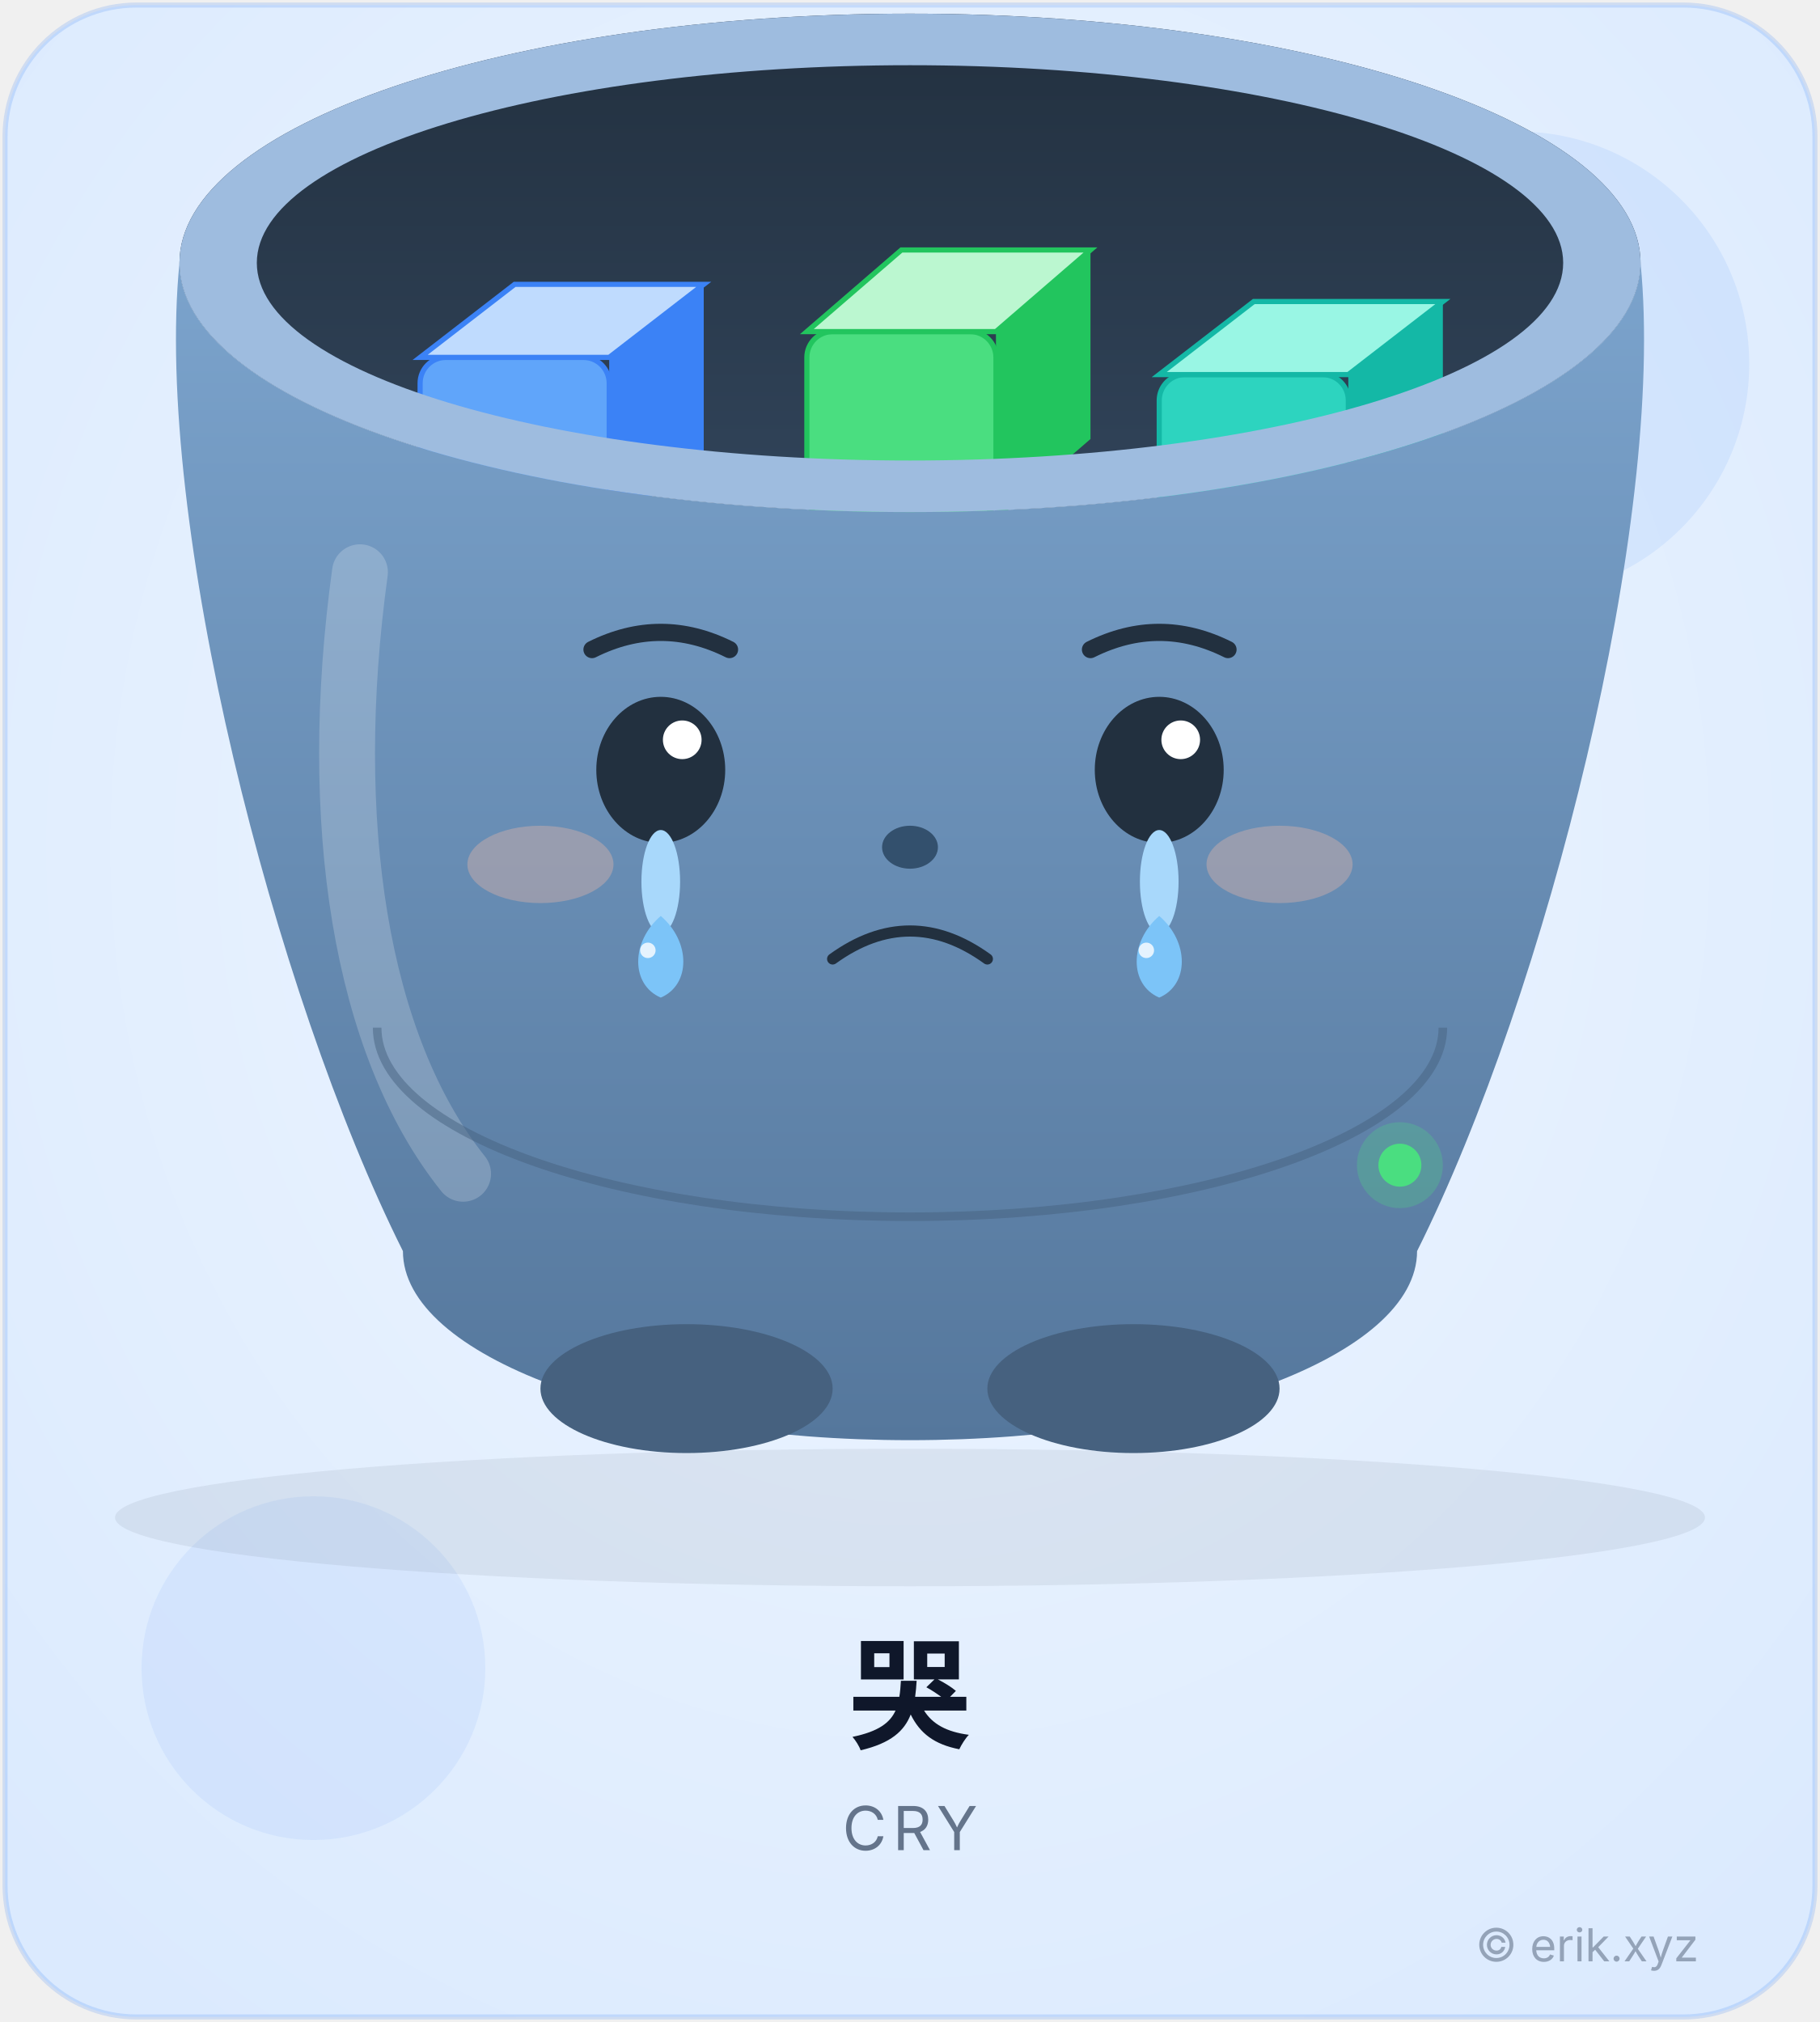
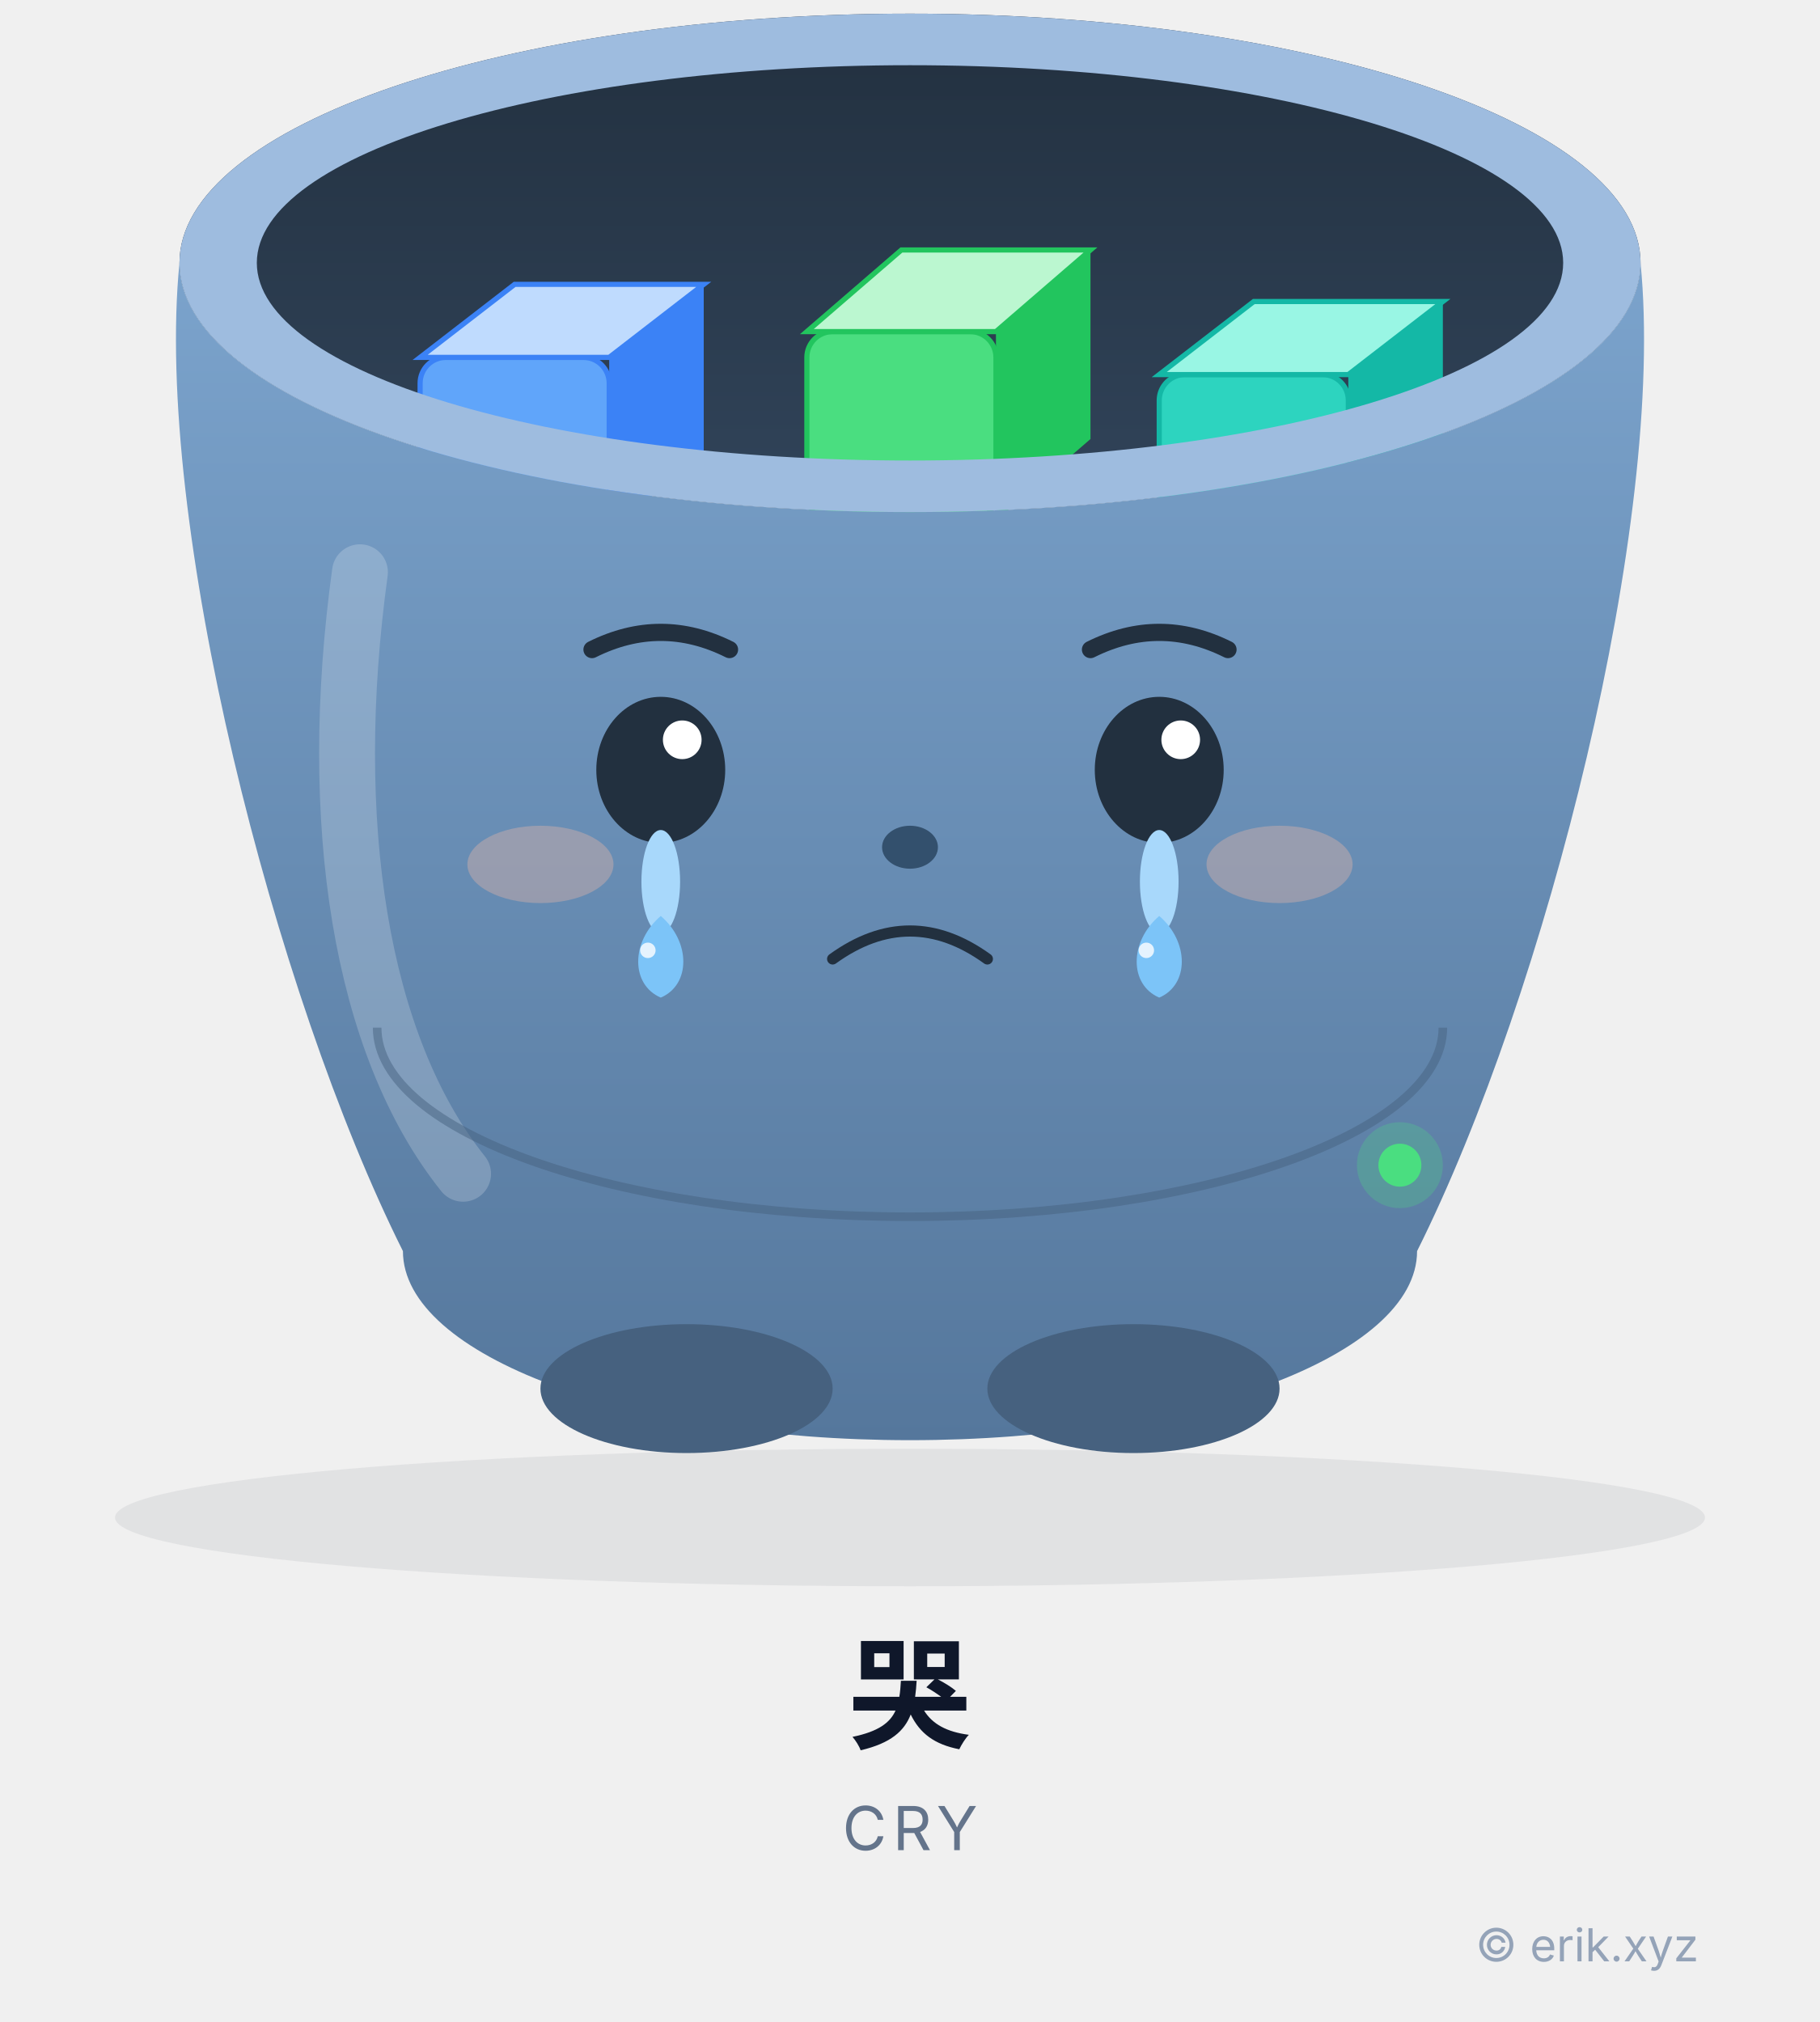
<svg xmlns="http://www.w3.org/2000/svg" xmlns:xlink="http://www.w3.org/1999/xlink" viewBox="0 0 360 400" width="360" height="400" font-family="-apple-system, BlinkMacSystemFont, 'Segoe UI', 'Noto Sans SC', 'PingFang SC', 'Microsoft YaHei', sans-serif">
  <defs>
-     <radialGradient id="bgGrad" cx="50%" cy="42%" r="70%">
-       <stop offset="0" stop-color="#eff6ff" />
-       <stop offset="1" stop-color="#dbeafe" />
-     </radialGradient>
    <linearGradient id="bodyGrad" x1="0" y1="0" x2="0" y2="1">
      <stop offset="0" stop-color="#7ba3cc" />
      <stop offset="1" stop-color="#55779c" />
    </linearGradient>
    <linearGradient id="insideGrad" x1="0" y1="0" x2="0" y2="1">
      <stop offset="0" stop-color="#22303f" />
      <stop offset="1" stop-color="#31445a" />
    </linearGradient>
    <g id="bucket">
      <ellipse cx="280" cy="492" rx="185" ry="16" fill="#0f172a" opacity="0.07" />
      <ellipse cx="280" cy="200" rx="170" ry="58" fill="url(#insideGrad)" />
      <g>
        <rect x="166" y="222" width="44" height="40" rx="6" fill="#60a5fa" stroke="#3b82f6" stroke-width="1.2" />
        <polygon points="166,222 188,205 232,205 210,222" fill="#bfdbfe" stroke="#3b82f6" stroke-width="1.2" />
        <polygon points="210,222 232,205 232,245 210,262" fill="#3b82f6" />
      </g>
      <g>
        <rect x="256" y="216" width="44" height="44" rx="6" fill="#4ade80" stroke="#22c55e" stroke-width="1.2" />
        <polygon points="256,216 278,197 322,197 300,216" fill="#bbf7d0" stroke="#22c55e" stroke-width="1.2" />
        <polygon points="300,216 322,197 322,241 300,260" fill="#22c55e" />
      </g>
      <g>
        <rect x="338" y="226" width="44" height="38" rx="6" fill="#2dd4bf" stroke="#14b8a6" stroke-width="1.2" />
        <polygon points="338,226 360,209 404,209 382,226" fill="#99f6e4" stroke="#14b8a6" stroke-width="1.2" />
        <polygon points="382,226 404,209 404,245 382,264" fill="#14b8a6" />
      </g>
      <path d="M450,200 A170,58 0 0 1 110,200 C104,260 132,370 162,430 A118,44 0 0 0 398,430 C428,370 456,260 450,200 Z" fill="url(#bodyGrad)" />
      <path d="M152,272 C144,330 152,382 176,412" fill="none" stroke="#ffffff" stroke-width="13" stroke-linecap="round" opacity="0.2" />
      <path d="M156,378 A124,44 0 0 0 404,378" fill="none" stroke="#46617f" stroke-width="2" opacity="0.5" />
      <path fill-rule="evenodd" fill="#9ebcdf" d="M110,200 A170,58 0 0 1 450,200 A170,58 0 0 1 110,200 Z M128,200 A152,46 0 0 0 432,200 A152,46 0 0 0 128,200 Z" />
      <ellipse cx="228" cy="462" rx="34" ry="15" fill="#46617f" />
      <ellipse cx="332" cy="462" rx="34" ry="15" fill="#46617f" />
      <circle cx="394" cy="410" r="10" fill="#4ade80" opacity="0.25" />
      <circle cx="394" cy="410" r="5" fill="#4ade80" />
    </g>
  </defs>
-   <rect x="1" y="1" width="358" height="398" rx="26" fill="url(#bgGrad)" stroke="#3b82f6" stroke-opacity="0.18" />
-   <circle cx="300" cy="72" r="46" fill="#3b82f6" opacity="0.10" />
-   <circle cx="62" cy="330" r="34" fill="#3b82f6" opacity="0.08" />
  <g transform="translate(-58,-118) scale(0.85)">
    <use xlink:href="#bucket" href="#bucket" />
    <path d="M206,290 Q222,282 238,290" fill="none" stroke="#22303f" stroke-width="4" stroke-linecap="round" />
    <path d="M322,290 Q338,282 354,290" fill="none" stroke="#22303f" stroke-width="4" stroke-linecap="round" />
    <ellipse cx="222" cy="318" rx="15" ry="17" fill="#22303f">
      <animate attributeName="ry" values="17;14;17" dur="1.8s" repeatCount="indefinite" />
    </ellipse>
    <ellipse cx="338" cy="318" rx="15" ry="17" fill="#22303f">
      <animate attributeName="ry" values="17;14;17" dur="1.8s" repeatCount="indefinite" />
    </ellipse>
    <circle cx="227" cy="311" r="4.5" fill="#ffffff" />
    <circle cx="343" cy="311" r="4.5" fill="#ffffff" />
    <ellipse cx="194" cy="340" rx="17" ry="9" fill="#f0b9a6" opacity="0.35" />
    <ellipse cx="366" cy="340" rx="17" ry="9" fill="#f0b9a6" opacity="0.35" />
    <ellipse cx="222" cy="344" rx="4.5" ry="12" fill="#a8d8fb">
      <animate attributeName="opacity" values="0.75;0.4;0.75" dur="2s" repeatCount="indefinite" />
    </ellipse>
    <ellipse cx="338" cy="344" rx="4.5" ry="12" fill="#a8d8fb">
      <animate attributeName="opacity" values="0.75;0.4;0.75" dur="2s" repeatCount="indefinite" />
    </ellipse>
    <g>
      <animateTransform attributeName="transform" type="translate" values="0 0;0 20" dur="2.4s" begin="0s" repeatCount="indefinite" />
      <animate attributeName="opacity" values="1;1;0" keyTimes="0;0.7;1" dur="2.4s" begin="0s" repeatCount="indefinite" />
      <path d="M222,352 C229,358 229,368 222,371 C215,368 215,358 222,352 Z" fill="#7cc4f8" />
      <circle cx="219" cy="360" r="1.8" fill="#ffffff" opacity="0.8" />
    </g>
    <g>
      <animateTransform attributeName="transform" type="translate" values="0 0;0 20" dur="2.4s" begin="1.2s" repeatCount="indefinite" />
      <animate attributeName="opacity" values="1;1;0" keyTimes="0;0.7;1" dur="2.4s" begin="1.2s" repeatCount="indefinite" />
      <path d="M338,352 C345,358 345,368 338,371 C331,368 331,358 338,352 Z" fill="#7cc4f8" />
      <circle cx="335" cy="360" r="1.8" fill="#ffffff" opacity="0.8" />
    </g>
    <ellipse cx="280" cy="336" rx="6.5" ry="5" fill="#33506d" />
    <path d="M262,362 Q280,349 298,362" fill="none" stroke="#22303f" stroke-width="2.6" stroke-linecap="round">
      <animate attributeName="d" values="M262,362 Q280,349 298,362;M262,363 Q280,346 298,363;M262,362 Q280,349 298,362" dur="0.9s" repeatCount="indefinite" />
    </path>
  </g>
  <text x="180" y="344" font-size="24" font-weight="700" fill="#0f172a" text-anchor="middle">哭</text>
  <text x="180" y="366" font-size="12" fill="#64748b" text-anchor="middle" letter-spacing="1.2">CRY</text>
  <text x="336" y="388" font-size="9" fill="#94a3b8" text-anchor="end">© erik.xyz</text>
</svg>
